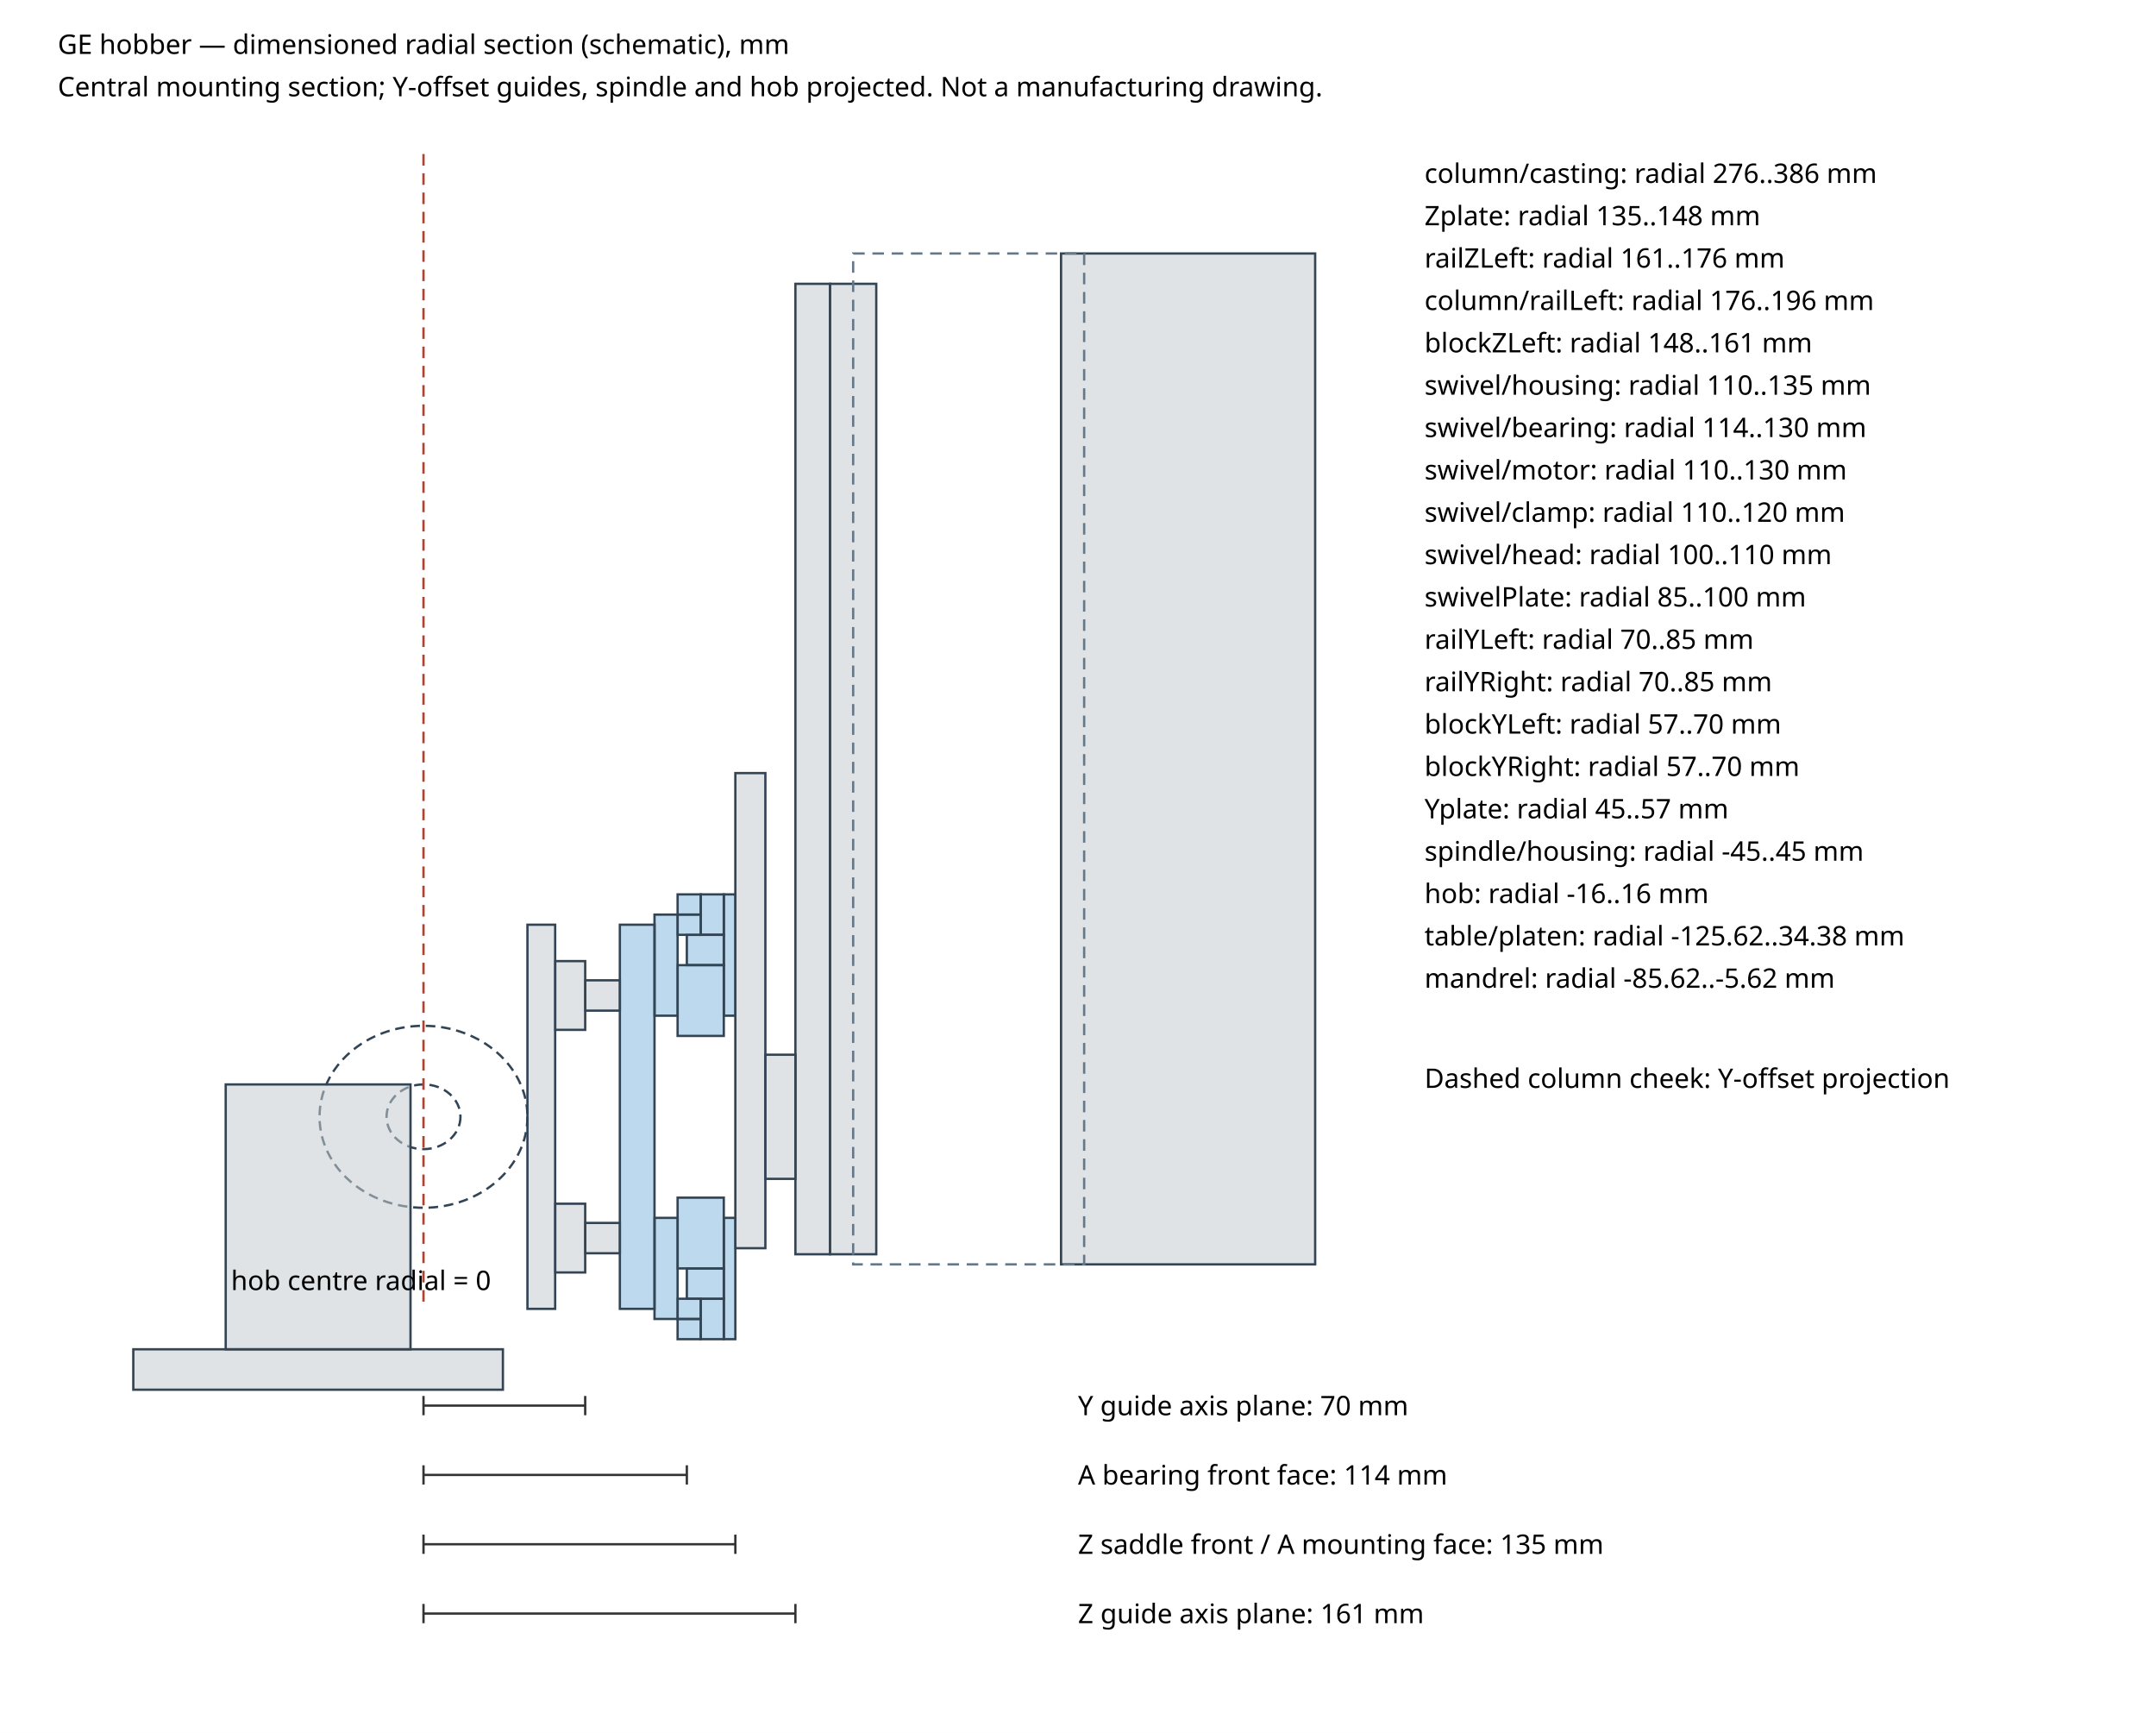
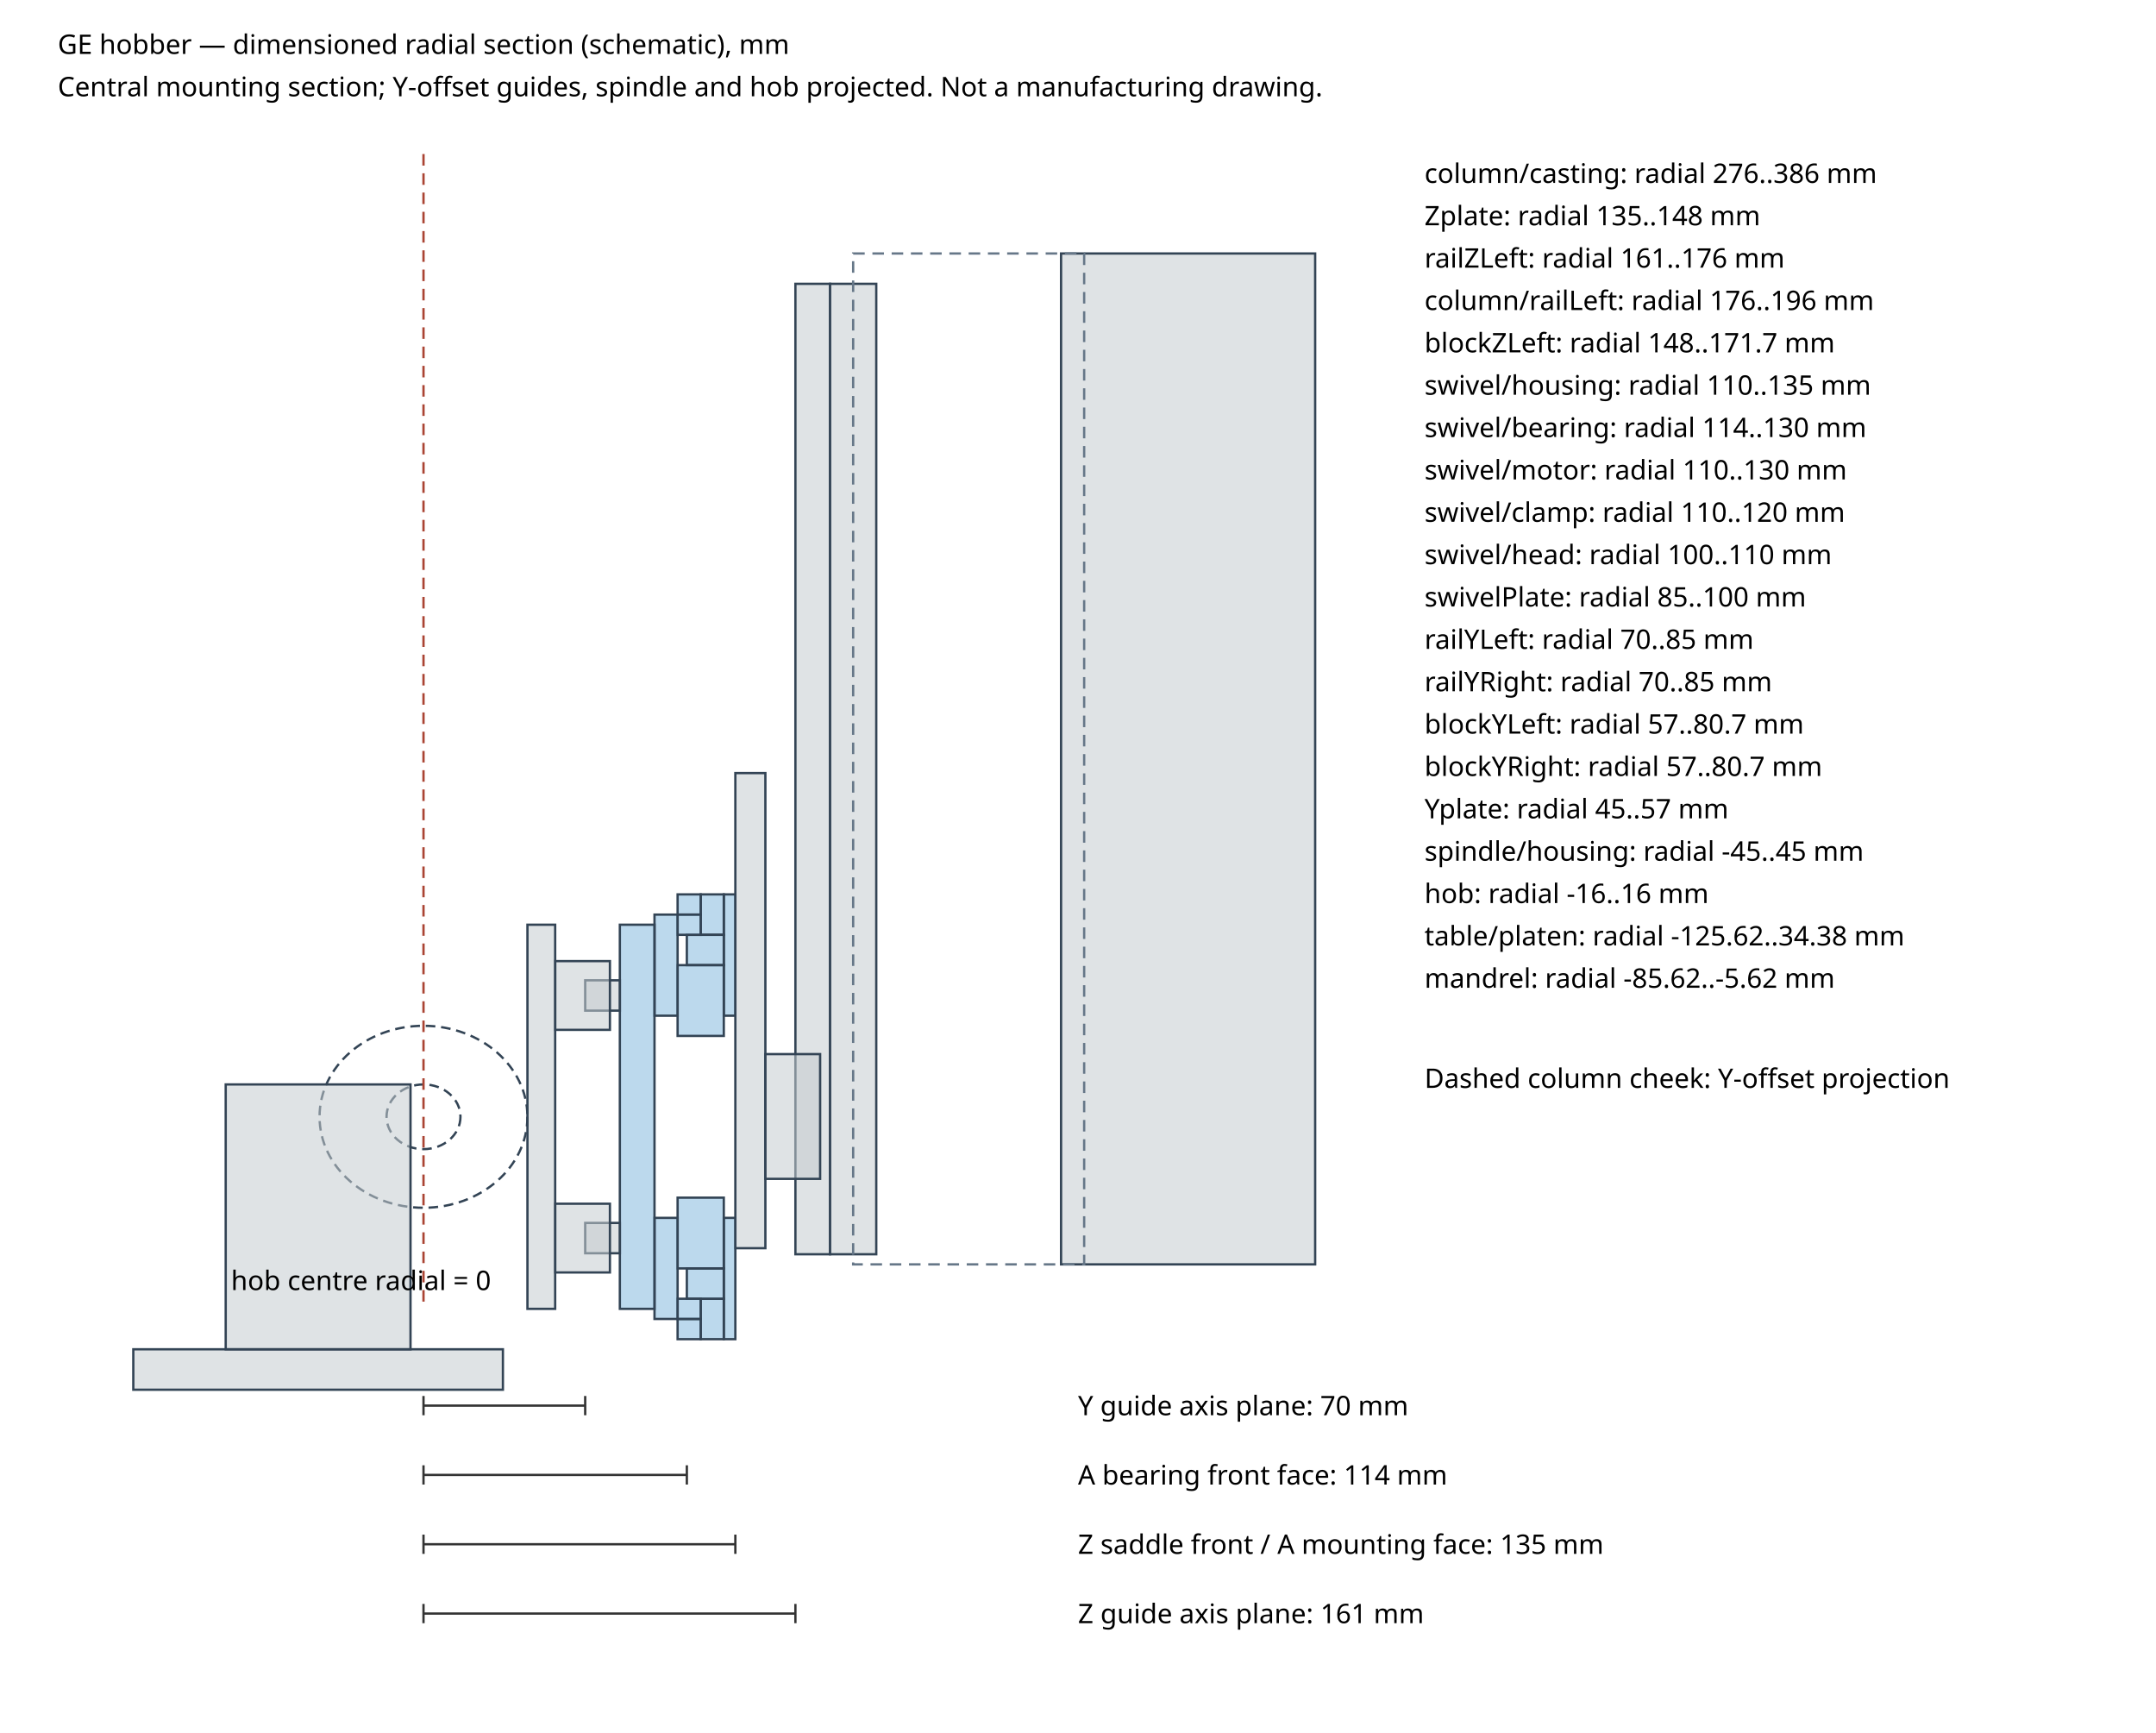
<svg xmlns="http://www.w3.org/2000/svg" width="1120" height="900" viewBox="0 0 1120 900">
  <rect width="1120" height="900" fill="white" />
  <g font-family="sans-serif" font-size="14" stroke-width="1.2">
    <text x="30" y="28">GE hobber — dimensioned radial section (schematic), mm</text>
    <text x="30" y="50">Central mounting section; Y-offset guides, spindle and hob projected. Not a manufacturing drawing.</text>
    <rect x="551.2" y="131.65" width="132" height="525" fill="#c5ccd0" fill-opacity="0.55" stroke="#334455" />
    <text x="740" y="95">column/casting: radial 276..386 mm</text>
    <rect x="382" y="401.5" width="15.6" height="246.75" fill="#c5ccd0" fill-opacity="0.55" stroke="#334455" />
    <text x="740" y="117">Zplate: radial 135..148 mm</text>
    <rect x="413.2" y="147.4" width="18" height="504" fill="#c5ccd0" fill-opacity="0.55" stroke="#334455" />
    <text x="740" y="139">railZLeft: radial 161..176 mm</text>
    <rect x="431.2" y="147.4" width="24" height="504" fill="#c5ccd0" fill-opacity="0.55" stroke="#334455" />
    <text x="740" y="161">column/railLeft: radial 176..196 mm</text>
-     <rect x="397.6" y="547.765" width="15.6" height="64.47" fill="#c5ccd0" fill-opacity="0.55" stroke="#334455" />
-     <text x="740" y="183">blockZLeft: radial 148..161 mm</text>
+     <rect x="397.6" y="547.45" width="28.44" height="64.785" fill="#c5ccd0" fill-opacity="0.55" stroke="#334455" />
+     <text x="740" y="183">blockZLeft: radial 148..171.7 mm</text>
    <rect x="376" y="632.5" width="6" height="63" fill="#85b9de" fill-opacity="0.55" stroke="#334455" />
    <rect x="364" y="674.5" width="12" height="21" fill="#85b9de" fill-opacity="0.55" stroke="#334455" />
    <rect x="352" y="685" width="12" height="10.5" fill="#85b9de" fill-opacity="0.55" stroke="#334455" />
    <rect x="376" y="464.5" width="6" height="63" fill="#85b9de" fill-opacity="0.55" stroke="#334455" />
    <rect x="364" y="464.5" width="12" height="21" fill="#85b9de" fill-opacity="0.55" stroke="#334455" />
    <rect x="352" y="464.5" width="12" height="10.5" fill="#85b9de" fill-opacity="0.55" stroke="#334455" />
    <text x="740" y="205">swivel/housing: radial 110..135 mm</text>
    <rect x="356.8" y="485.5" width="19.2" height="15.75" fill="#85b9de" fill-opacity="0.55" stroke="#334455" />
    <rect x="356.8" y="658.75" width="19.2" height="15.75" fill="#85b9de" fill-opacity="0.55" stroke="#334455" />
    <text x="740" y="227">swivel/bearing: radial 114..130 mm</text>
    <rect x="352" y="501.25" width="24" height="36.75" fill="#85b9de" fill-opacity="0.55" stroke="#334455" />
    <rect x="352" y="622" width="24" height="36.75" fill="#85b9de" fill-opacity="0.55" stroke="#334455" />
    <text x="740" y="249">swivel/motor: radial 110..130 mm</text>
    <rect x="352" y="475" width="12" height="10.5" fill="#85b9de" fill-opacity="0.55" stroke="#334455" />
    <rect x="352" y="674.5" width="12" height="10.5" fill="#85b9de" fill-opacity="0.55" stroke="#334455" />
    <text x="740" y="271">swivel/clamp: radial 110..120 mm</text>
    <rect x="340" y="475" width="12" height="52.5" fill="#85b9de" fill-opacity="0.55" stroke="#334455" />
    <rect x="340" y="632.5" width="12" height="52.5" fill="#85b9de" fill-opacity="0.55" stroke="#334455" />
    <text x="740" y="293">swivel/head: radial 100..110 mm</text>
    <rect x="322" y="480.25" width="18" height="199.5" fill="#85b9de" fill-opacity="0.55" stroke="#334455" />
    <text x="740" y="315">swivelPlate: radial 85..100 mm</text>
    <rect x="304" y="635.125" width="18" height="15.75" fill="#c5ccd0" fill-opacity="0.55" stroke="#334455" />
    <text x="740" y="337">railYLeft: radial 70..85 mm</text>
    <rect x="304" y="509.125" width="18" height="15.75" fill="#c5ccd0" fill-opacity="0.55" stroke="#334455" />
    <text x="740" y="359">railYRight: radial 70..85 mm</text>
-     <rect x="288.4" y="625.15" width="15.6" height="35.7" fill="#c5ccd0" fill-opacity="0.55" stroke="#334455" />
-     <text x="740" y="381">blockYLeft: radial 57..70 mm</text>
-     <rect x="288.4" y="499.15" width="15.6" height="35.7" fill="#c5ccd0" fill-opacity="0.55" stroke="#334455" />
-     <text x="740" y="403">blockYRight: radial 57..70 mm</text>
+     <rect x="288.4" y="625.15" width="28.44" height="35.7" fill="#c5ccd0" fill-opacity="0.55" stroke="#334455" />
+     <text x="740" y="381">blockYLeft: radial 57..80.7 mm</text>
+     <rect x="288.4" y="499.15" width="28.44" height="35.7" fill="#c5ccd0" fill-opacity="0.55" stroke="#334455" />
+     <text x="740" y="403">blockYRight: radial 57..80.7 mm</text>
    <rect x="274" y="480.25" width="14.4" height="199.5" fill="#c5ccd0" fill-opacity="0.55" stroke="#334455" />
    <text x="740" y="425">Yplate: radial 45..57 mm</text>
    <ellipse cx="220" cy="580" rx="54" ry="47.25" fill="none" stroke="#334455" stroke-dasharray="5 3" />
    <text x="740" y="447">spindle/housing: radial -45..45 mm</text>
    <ellipse cx="220" cy="580" rx="19.2" ry="16.8" fill="none" stroke="#334455" stroke-dasharray="5 3" />
    <text x="740" y="469">hob: radial -16..16 mm</text>
    <rect x="69.25" y="700.75" width="192" height="21" fill="#c5ccd0" fill-opacity="0.55" stroke="#334455" />
    <text x="740" y="491">table/platen: radial -125.62..34.38 mm</text>
    <rect x="117.25" y="563.2" width="96" height="137.55" fill="#c5ccd0" fill-opacity="0.55" stroke="#334455" />
    <text x="740" y="513">mandrel: radial -85.62..-5.62 mm</text>
    <rect x="443.2" y="131.65" width="120" height="525" fill="none" stroke="#667788" stroke-dasharray="6 4" />
    <text x="740" y="565">Dashed column cheek: Y-offset projection</text>
    <path d="M 220 80 V 680" stroke="#aa4433" stroke-dasharray="6 4" />
    <text x="120" y="670">hob centre radial = 0</text>
    <path d="M 220 730 H 304 M 220 725 V 735 M 304 725 V 735" fill="none" stroke="#333" />
    <text x="560" y="735">Y guide axis plane: 70 mm</text>
    <path d="M 220 766 H 356.8 M 220 761 V 771 M 356.8 761 V 771" fill="none" stroke="#333" />
    <text x="560" y="771">A bearing front face: 114 mm</text>
    <path d="M 220 802 H 382 M 220 797 V 807 M 382 797 V 807" fill="none" stroke="#333" />
    <text x="560" y="807">Z saddle front / A mounting face: 135 mm</text>
    <path d="M 220 838 H 413.2 M 220 833 V 843 M 413.2 833 V 843" fill="none" stroke="#333" />
    <text x="560" y="843">Z guide axis plane: 161 mm</text>
  </g>
</svg>
